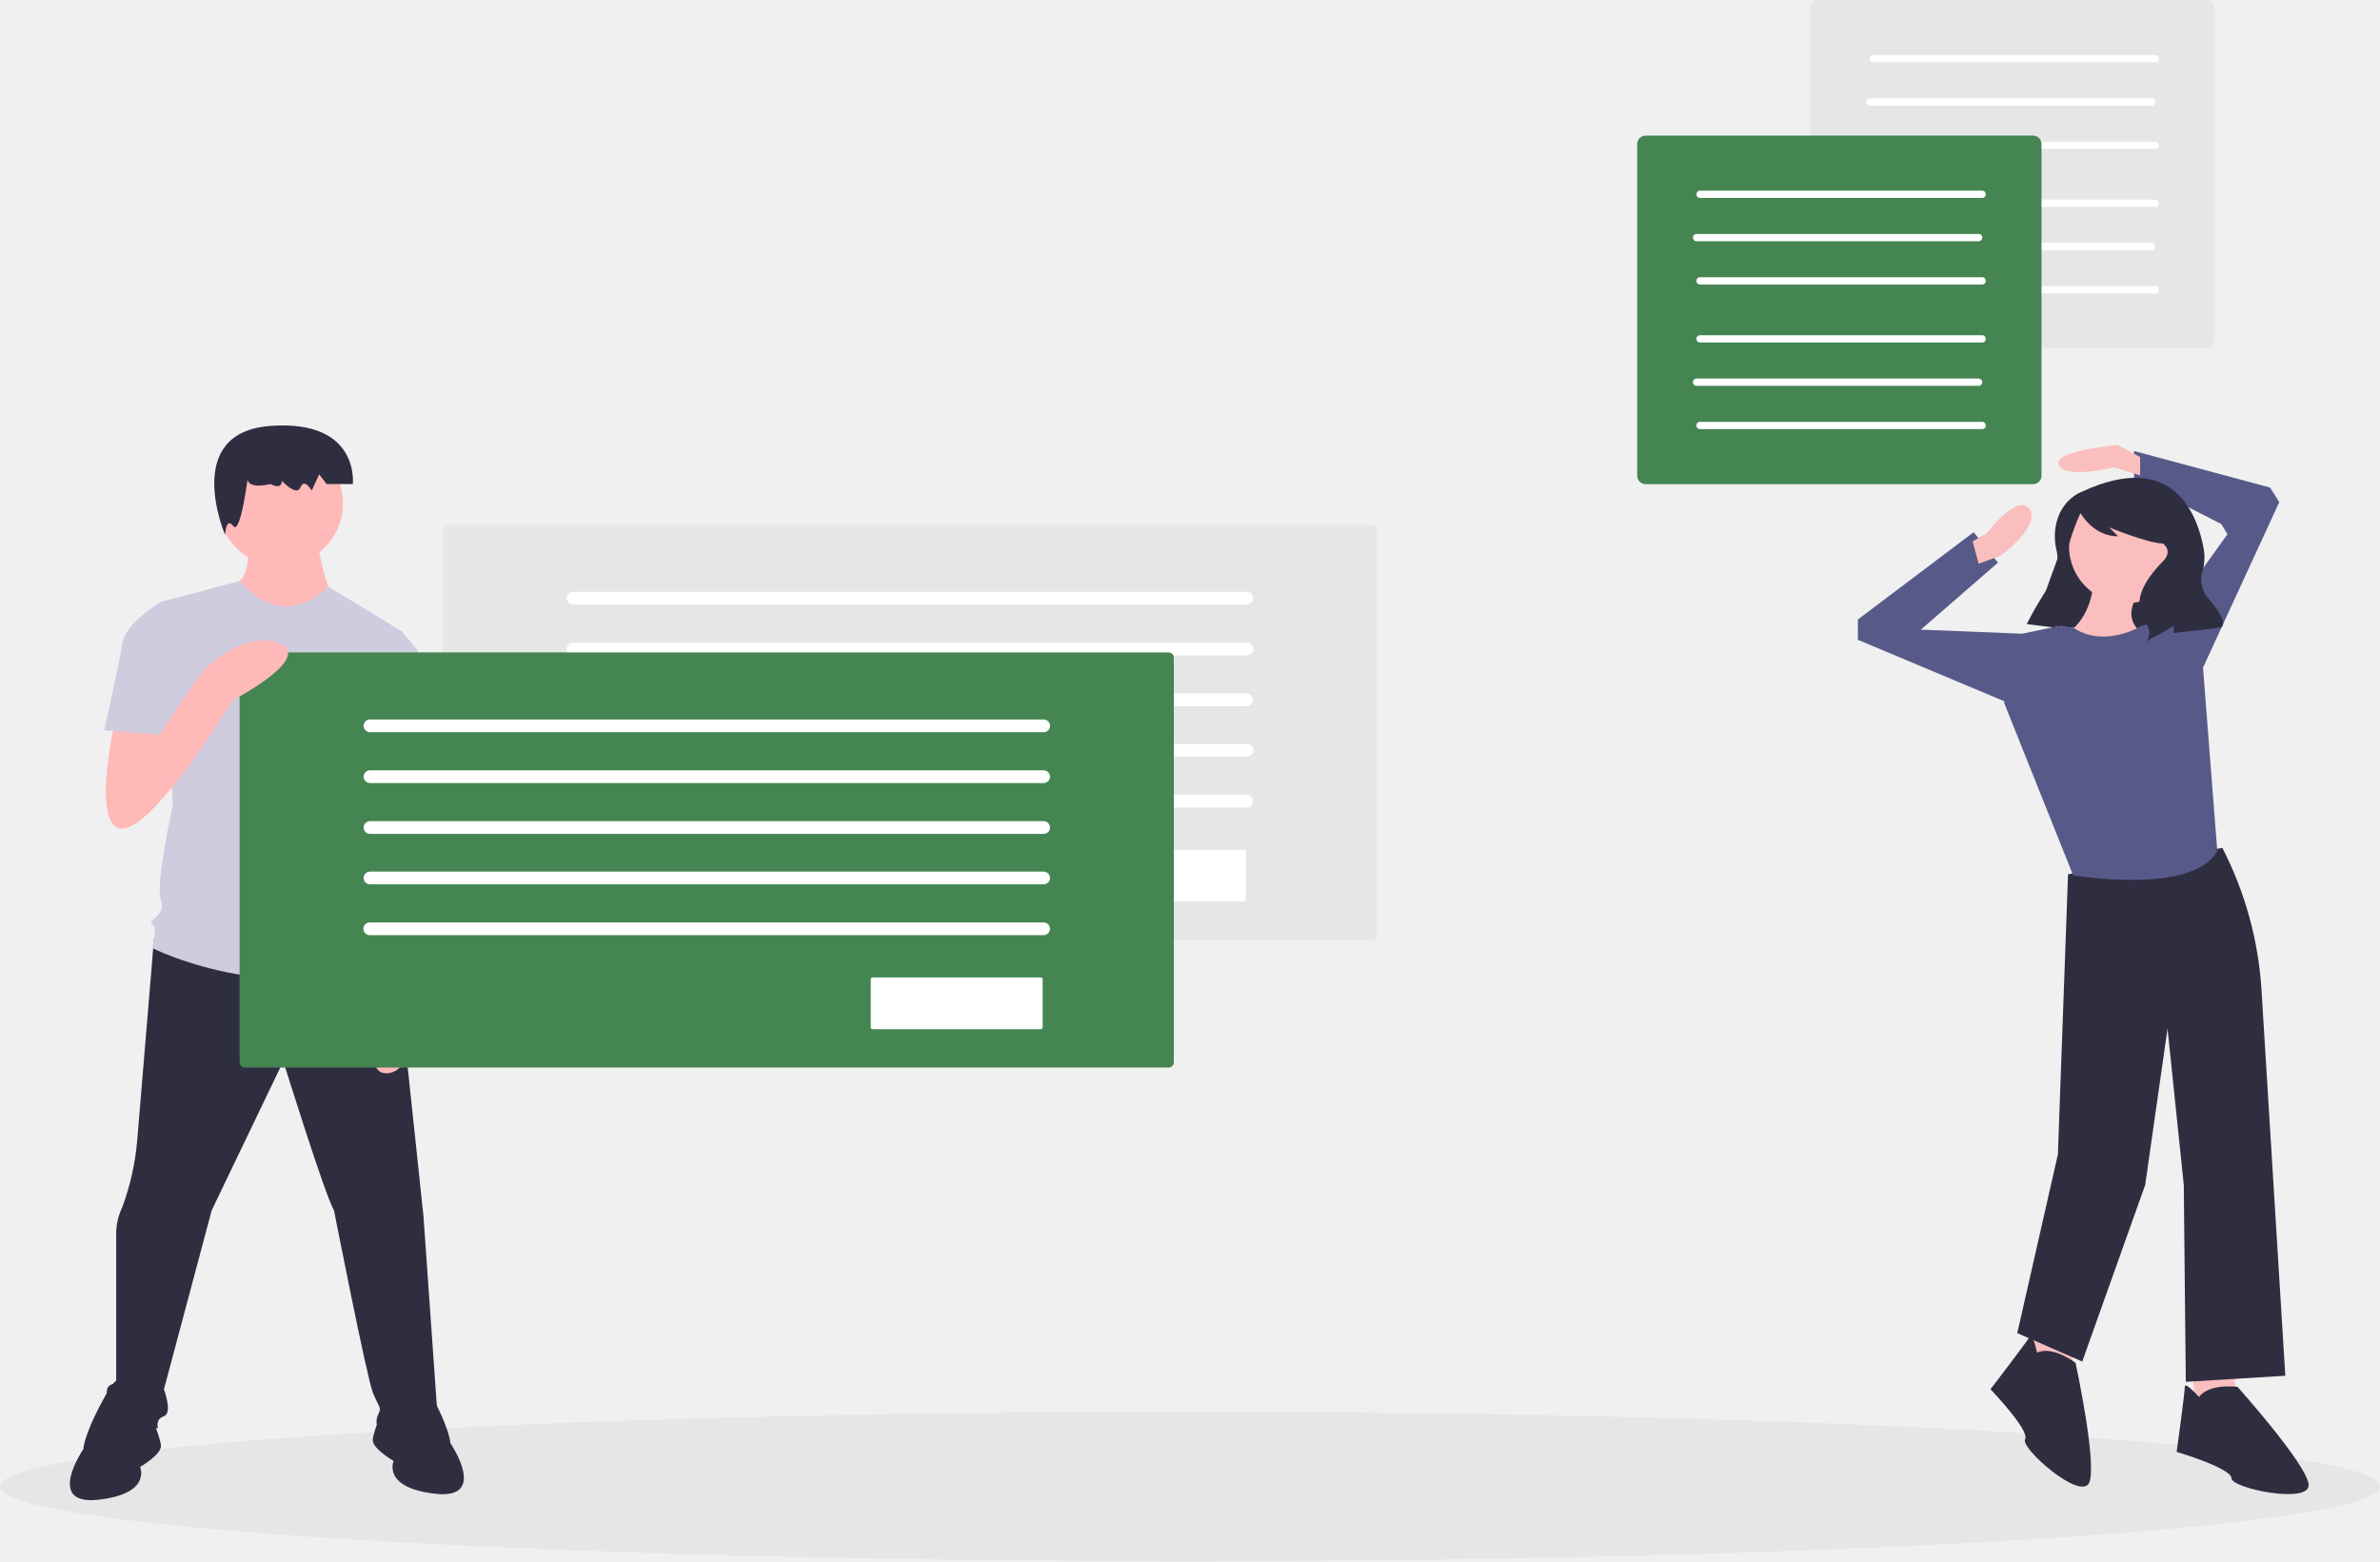
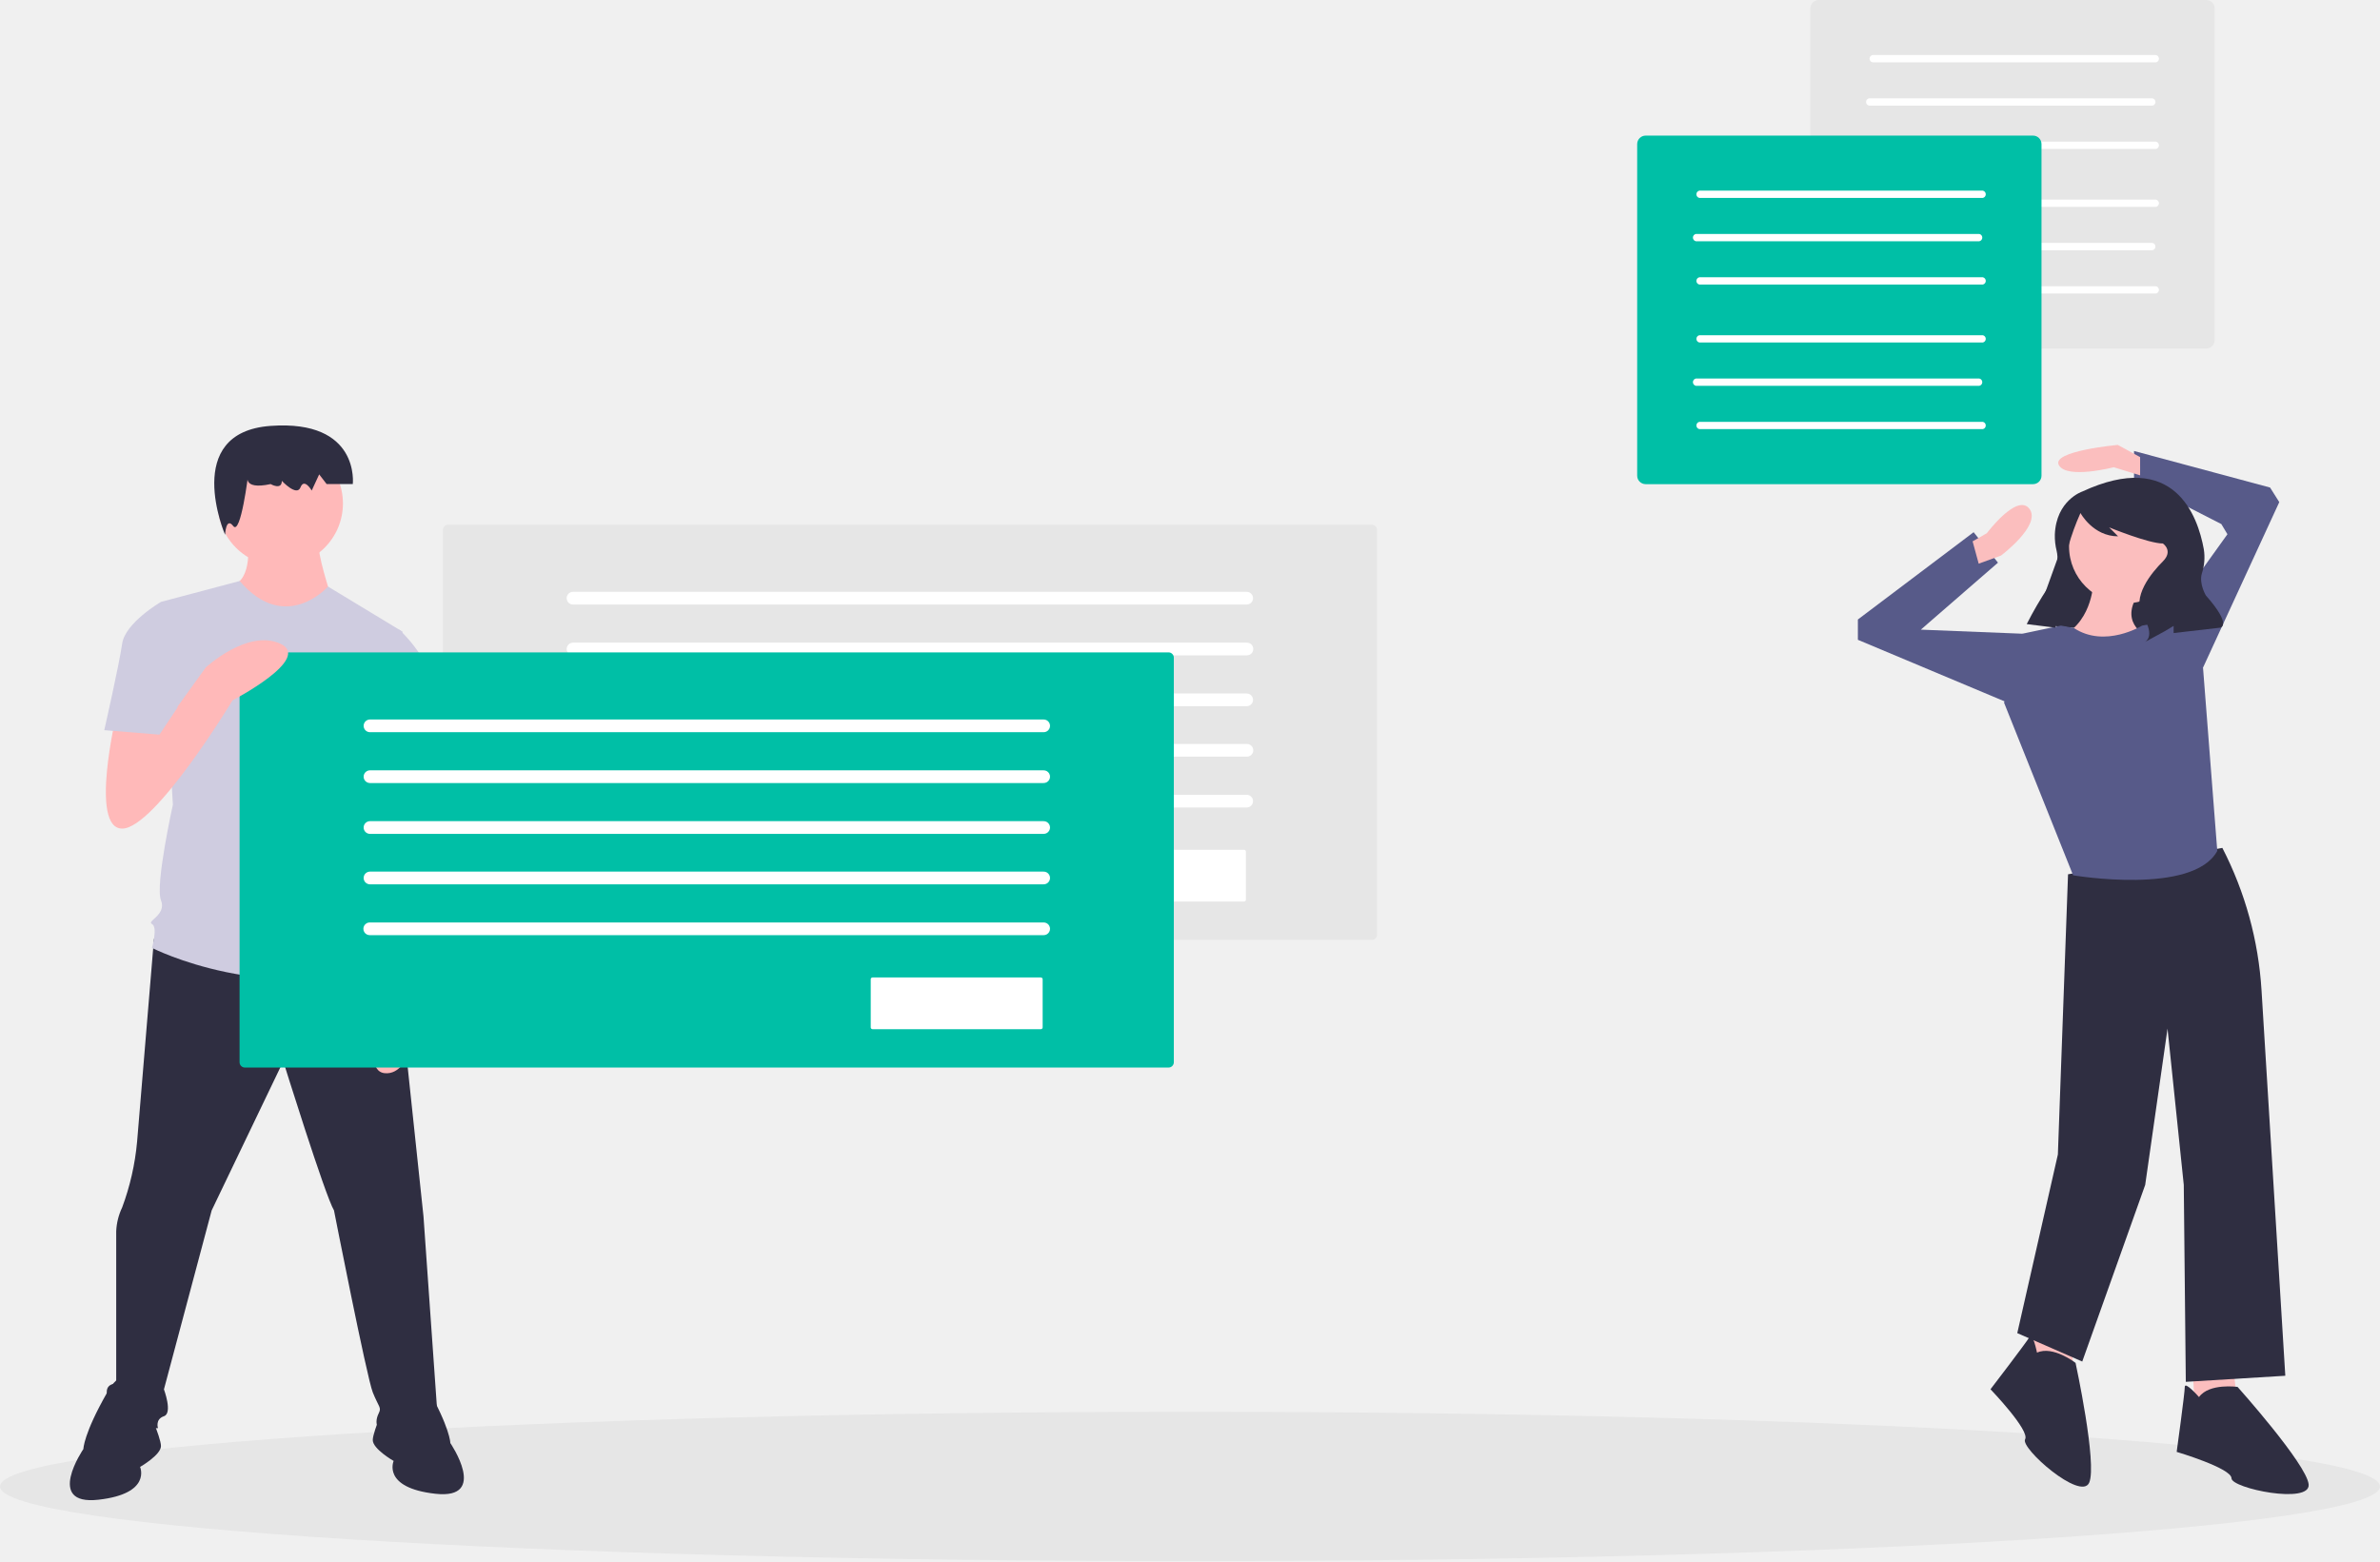
<svg xmlns="http://www.w3.org/2000/svg" id="a5e41641-253a-4d07-9648-f1ab5b1a0370" data-name="Layer 1" width="894.134" height="586.584" viewBox="0 0 894.134 586.584">
  <ellipse cx="447.067" cy="558.522" rx="447.067" ry="28.061" fill="#e6e6e6" />
  <path d="M836.232,156.708a3.182,3.182,0,0,0-3.179,3.179V284.492A3.182,3.182,0,0,0,836.232,287.671H981.773a3.182,3.182,0,0,0,3.179-3.179V159.887a3.182,3.182,0,0,0-3.179-3.179Z" transform="translate(-152.9331 -156.7081)" fill="#e6e6e6" />
  <path d="M856.417,231.709a1.398,1.398,0,0,0,0,2.739H962.897a1.398,1.398,0,0,0,0-2.739Z" transform="translate(-152.9331 -156.7081)" fill="#fff" />
  <path d="M855.108,247.982a1.398,1.398,0,0,0,0,2.739H961.588a1.398,1.398,0,0,0,0-2.739Z" transform="translate(-152.9331 -156.7081)" fill="#fff" />
  <path d="M856.417,264.256a1.398,1.398,0,0,0,0,2.739H962.897a1.398,1.398,0,0,0,0-2.739Z" transform="translate(-152.9331 -156.7081)" fill="#fff" />
  <path d="M856.417,177.384a1.398,1.398,0,0,0,0,2.74H962.897a1.398,1.398,0,0,0,0-2.74Z" transform="translate(-152.9331 -156.7081)" fill="#fff" />
  <path d="M855.108,193.658a1.398,1.398,0,0,0,0,2.74H961.588a1.398,1.398,0,0,0,0-2.74Z" transform="translate(-152.9331 -156.7081)" fill="#fff" />
  <path d="M856.417,209.931a1.398,1.398,0,0,0,0,2.74H962.897a1.398,1.398,0,0,0,0-2.74Z" transform="translate(-152.9331 -156.7081)" fill="#fff" />
-   <path d="M771.179,207.662A3.182,3.182,0,0,0,768,210.841V335.446a3.182,3.182,0,0,0,3.179,3.179H916.72a3.182,3.182,0,0,0,3.179-3.179V210.841a3.182,3.182,0,0,0-3.179-3.179Z" transform="translate(-152.9331 -156.7081)" fill="#448552" />
+   <path d="M771.179,207.662A3.182,3.182,0,0,0,768,210.841V335.446a3.182,3.182,0,0,0,3.179,3.179H916.72a3.182,3.182,0,0,0,3.179-3.179V210.841a3.182,3.182,0,0,0-3.179-3.179Z" transform="translate(-152.9331 -156.7081)" fill="#00bfa6" />
  <path d="M791.364,282.663a1.398,1.398,0,0,0,0,2.739H897.844a1.398,1.398,0,0,0,0-2.739Z" transform="translate(-152.9331 -156.7081)" fill="#fff" />
  <path d="M790.055,298.936a1.398,1.398,0,0,0,0,2.739H896.535a1.398,1.398,0,0,0,0-2.739Z" transform="translate(-152.9331 -156.7081)" fill="#fff" />
  <path d="M791.364,315.21a1.398,1.398,0,0,0,0,2.739H897.844a1.398,1.398,0,0,0,0-2.739Z" transform="translate(-152.9331 -156.7081)" fill="#fff" />
  <path d="M791.364,228.339a1.398,1.398,0,0,0,0,2.74H897.844a1.398,1.398,0,0,0,0-2.74Z" transform="translate(-152.9331 -156.7081)" fill="#fff" />
  <path d="M790.055,244.612a1.398,1.398,0,0,0,0,2.74H896.535a1.398,1.398,0,0,0,0-2.74Z" transform="translate(-152.9331 -156.7081)" fill="#fff" />
  <path d="M791.364,260.886a1.398,1.398,0,0,0,0,2.74H897.844a1.398,1.398,0,0,0,0-2.74Z" transform="translate(-152.9331 -156.7081)" fill="#fff" />
  <polygon points="823.848 515.784 824.611 530.278 840.63 528.752 839.105 514.259 823.848 515.784" fill="#fbbebe" />
  <polygon points="762.058 499.002 762.821 513.496 778.841 511.97 777.315 497.476 762.058 499.002" fill="#fbbebe" />
  <path d="M987.842,475.3l-57.975,9.917L926.052,590.488l-15.257,67.129,24.411,10.68,23.648-66.367,8.391-58.738,6.103,58.738.763,73.995,37.379-2.288L1002.553,528.737a134.807,134.807,0,0,0-14.711-53.437Z" transform="translate(-152.9331 -156.7081)" fill="#2f2e41" />
  <path d="M979.07,681.646s-5.34-6.103-5.34-3.814-3.051,24.411-3.051,24.411,20.597,6.103,20.597,9.917,29.751,9.917,28.988,2.289-26.699-36.616-26.699-36.616S982.884,676.307,979.07,681.646Z" transform="translate(-152.9331 -156.7081)" fill="#2f2e41" />
  <path d="M918.208,664.956s-1.626-7.944-2.757-5.955-14.717,19.713-14.717,19.713,14.889,15.485,13.004,18.8,20.962,23.324,24.069,16.316-5.114-45.027-5.114-45.027S924.163,662.199,918.208,664.956Z" transform="translate(-152.9331 -156.7081)" fill="#2f2e41" />
  <polygon points="764.106 234.499 806.338 238.537 820.415 200.175 779.985 190.435 764.106 234.499" fill="#2f2e41" />
  <circle cx="798.674" cy="205.31" r="21.359" fill="#fbbebe" />
  <path d="M939.402,374.987s0,14.494-11.443,20.597,27.462,12.968,27.462,12.968l3.814-12.968s-11.443-5.34-1.526-17.545Z" transform="translate(-152.9331 -156.7081)" fill="#fbbebe" />
  <path d="M957.71,391.769s-13.971,8.654-25.675.894l-4.838-.894-14.494,3.051-6.866,25.936,25.936,64.841s45.007,7.628,54.161-9.154l-5.34-68.655-14.494-17.545Z" transform="translate(-152.9331 -156.7081)" fill="#575a89" />
  <polygon points="811.643 235.824 836.816 200.733 834.528 196.919 801.726 180.137 801.726 169.457 852.836 183.188 856.294 188.668 826.136 254.132 811.643 235.824" fill="#575a89" />
  <polygon points="761.295 238.875 759.77 238.112 721.628 236.587 750.616 211.413 741.462 199.971 697.98 232.773 697.98 240.401 759.77 266.337 761.295 238.875" fill="#575a89" />
  <path d="M894.013,360.112l5.34-3.051s11.443-15.257,16.02-9.154-10.68,17.545-10.68,17.545l-8.391,3.051Z" transform="translate(-152.9331 -156.7081)" fill="#fbbebe" />
  <path d="M956.947,328.454l-8.391-4.577s-25.174,2.289-22.122,7.628,20.597.763,20.597.763l9.917,3.051Z" transform="translate(-152.9331 -156.7081)" fill="#fbbebe" />
  <path d="M935.21,341.403s-9.805,3.268-10.303,16.175a22.893,22.893,0,0,0,.681,6.129c.552,2.34.907,7.374-3.372,13.953a138.119,138.119,0,0,0-7.839,13.485l-.031.061,10.768,1.346,2.29-17.849a88.882,88.882,0,0,1,7.058-25.058l.075-.166s4.711,8.749,14.133,8.749l-3.365-3.365s14.806,6.057,20.191,6.057c0,0,4.038,2.692,0,6.73s-12.114,13.46-7.403,20.864.673,9.422.673,9.422l7.403-4.038,3.365-2.019v2.692l17.498-2.019s4.711-.673-5.384-12.114c0,0-2.666-4.443-1.5-8.275a19.329,19.329,0,0,0,.735-9.04C978.622,350.507,969.749,325.423,935.21,341.403Z" transform="translate(-152.9331 -156.7081)" fill="#2f2e41" />
  <path d="M321.29,353.864a1.992,1.992,0,0,0-1.99,1.99V507.87a1.992,1.992,0,0,0,1.99,1.99h347.011a1.992,1.992,0,0,0,1.99-1.99V355.853a1.992,1.992,0,0,0-1.99-1.99Z" transform="translate(-152.9331 -156.7081)" fill="#e6e6e6" />
  <path d="M621.344,383.854H368.248a2.388,2.388,0,1,1,0-4.775H621.344a2.388,2.388,0,0,1,0,4.775Z" transform="translate(-152.9331 -156.7081)" fill="#fff" />
  <path d="M621.344,402.956H368.248a2.388,2.388,0,1,1,0-4.775H621.344a2.388,2.388,0,1,1,0,4.775Z" transform="translate(-152.9331 -156.7081)" fill="#fff" />
  <path d="M621.344,422.057H368.248a2.388,2.388,0,1,1,0-4.775H621.344a2.388,2.388,0,0,1,0,4.775Z" transform="translate(-152.9331 -156.7081)" fill="#fff" />
  <path d="M621.344,441.014H368.248a2.388,2.388,0,1,1,0-4.775H621.344a2.388,2.388,0,1,1,0,4.775Z" transform="translate(-152.9331 -156.7081)" fill="#fff" />
  <path d="M621.344,460.116H368.248a2.388,2.388,0,1,1,0-4.775H621.344a2.388,2.388,0,0,1,0,4.775Z" transform="translate(-152.9331 -156.7081)" fill="#fff" />
  <path d="M557.1,476.01a.682.682,0,0,0-.682.682v18.074a.682.682,0,0,0,.682.682H620.323a.682.682,0,0,0,.682-.682v-18.074a.682.682,0,0,0-.682-.682Z" transform="translate(-152.9331 -156.7081)" fill="#fff" />
  <path d="M210.777,509.513s-5.22,62.764-6.341,76.214a95.647,95.647,0,0,1-5.604,24.657,23.185,23.185,0,0,0-2.242,8.966v57.16s-4.483,0-3.362,4.483,2.242,12.329,2.242,12.329h16.812s-1.121-3.362,2.242-4.483,0-10.087,0-10.087l17.932-67.246,26.899-56.039s15.691,50.435,19.053,56.039c0,0,12.329,62.763,14.57,68.367s3.362,5.604,2.242,7.845-1.121,4.483,0,5.604,22.415,0,22.415,0l-5.604-79.575-10.087-95.266L250.388,502.789Z" transform="translate(-152.9331 -156.7081)" fill="#2f2e41" />
  <path d="M207.799,684.355s-5.604-20.174-14.57-4.483-8.966,21.295-8.966,21.295-14.57,21.295,5.604,19.053,15.691-12.329,15.691-12.329,7.845-4.483,7.845-7.845S207.799,684.355,207.799,684.355Z" transform="translate(-152.9331 -156.7081)" fill="#2f2e41" />
  <path d="M298.582,682.113s5.604-20.174,14.57-4.483,8.966,21.295,8.966,21.295,14.57,21.295-5.604,19.053-15.691-12.329-15.691-12.329-7.845-4.483-7.845-7.845S298.582,682.113,298.582,682.113Z" transform="translate(-152.9331 -156.7081)" fill="#2f2e41" />
  <path d="M245.905,358.209s2.242,14.57-4.483,17.932,14.57,15.691,20.174,15.691,15.691-11.208,15.691-11.208-5.604-16.812-4.483-20.174Z" transform="translate(-152.9331 -156.7081)" fill="#ffb9b9" />
  <circle cx="105.301" cy="189.173" r="23.536" fill="#ffb9b9" />
  <path d="M304.185,394.074,276.167,377.099s-15.942,18.096-33.189-2.078l-29.576,7.845,4.483,76.213s-6.725,30.261-4.483,35.865-5.604,7.845-3.362,8.966,0,8.966,0,8.966,43.71,22.415,91.904,5.604l-4.483-14.57a11.761,11.761,0,0,0-2.242-11.208s4.483-6.725-1.121-12.329c0,0,2.242-10.087-3.362-14.57L289.615,450.113l3.362-7.845Z" transform="translate(-152.9331 -156.7081)" fill="#cfcce0" />
  <path d="M246.189,334.952s-2.806,6.073,8.418,3.644c0,0,4.209,2.429,4.209-1.214,0,0,5.612,6.073,7.015,2.429s4.209,1.214,4.209,1.214l2.806-6.073,2.806,3.644h9.821s2.806-24.29-30.866-21.861-17.107,40.914-17.107,40.914.271-6.908,3.077-3.265S246.189,334.952,246.189,334.952Z" transform="translate(-152.9331 -156.7081)" fill="#2f2e41" />
  <path d="M314.272,438.905l1.121,23.536s4.483,43.71-4.483,62.763v10.087s-2.242,25.778-13.449,24.657,3.362-36.986,3.362-36.986l-2.242-49.314-2.242-28.019Z" transform="translate(-152.9331 -156.7081)" fill="#ffb9b9" />
  <path d="M291.857,395.195l11.18-1.816a54.586,54.586,0,0,1,15.718,28.715c3.362,17.932,4.483,21.295,4.483,21.295l-26.899,6.725L281.77,422.094Z" transform="translate(-152.9331 -156.7081)" fill="#cfcce0" />
-   <path d="M244.928,401.835a1.992,1.992,0,0,0-1.99,1.99V555.841a1.992,1.992,0,0,0,1.99,1.99h347.011a1.992,1.992,0,0,0,1.99-1.99V403.824a1.992,1.992,0,0,0-1.99-1.99Z" transform="translate(-152.9331 -156.7081)" fill="#448552" />
+   <path d="M244.928,401.835a1.992,1.992,0,0,0-1.99,1.99V555.841a1.992,1.992,0,0,0,1.99,1.99h347.011a1.992,1.992,0,0,0,1.99-1.99V403.824a1.992,1.992,0,0,0-1.99-1.99Z" transform="translate(-152.9331 -156.7081)" fill="#00bfa6" />
  <path d="M544.981,431.825H291.886a2.388,2.388,0,0,1,0-4.775H544.981a2.388,2.388,0,1,1,0,4.775Z" transform="translate(-152.9331 -156.7081)" fill="#fff" />
  <path d="M544.981,450.927H291.886a2.388,2.388,0,0,1,0-4.775H544.981a2.388,2.388,0,1,1,0,4.775Z" transform="translate(-152.9331 -156.7081)" fill="#fff" />
  <path d="M544.981,470.029H291.886a2.388,2.388,0,0,1,0-4.775H544.981a2.388,2.388,0,1,1,0,4.775Z" transform="translate(-152.9331 -156.7081)" fill="#fff" />
  <path d="M544.981,488.986H291.886a2.388,2.388,0,0,1,0-4.775H544.981a2.388,2.388,0,1,1,0,4.775Z" transform="translate(-152.9331 -156.7081)" fill="#fff" />
  <path d="M544.981,508.087H291.886a2.388,2.388,0,1,1,0-4.775H544.981a2.388,2.388,0,1,1,0,4.775Z" transform="translate(-152.9331 -156.7081)" fill="#fff" />
  <path d="M480.738,523.982a.682.682,0,0,0-.682.682v18.074a.682.682,0,0,0,.682.682h63.223a.682.682,0,0,0,.682-.682v-18.074a.682.682,0,0,0-.682-.682Z" transform="translate(-152.9331 -156.7081)" fill="#fff" />
  <path d="M196.591,425.456s-10.087,42.589,2.242,42.589,41.469-48.193,41.469-48.193,30.261-15.691,17.932-21.295-28.019,8.966-28.019,8.966l-18.105,25.136-.948-12.808Z" transform="translate(-152.9331 -156.7081)" fill="#ffb9b9" />
  <path d="M220.127,389.591l-6.725-6.725s-13.449,7.845-14.57,15.691-6.725,32.502-6.725,32.502l20.734,1.681,6.725-10.087Z" transform="translate(-152.9331 -156.7081)" fill="#cfcce0" />
</svg>
